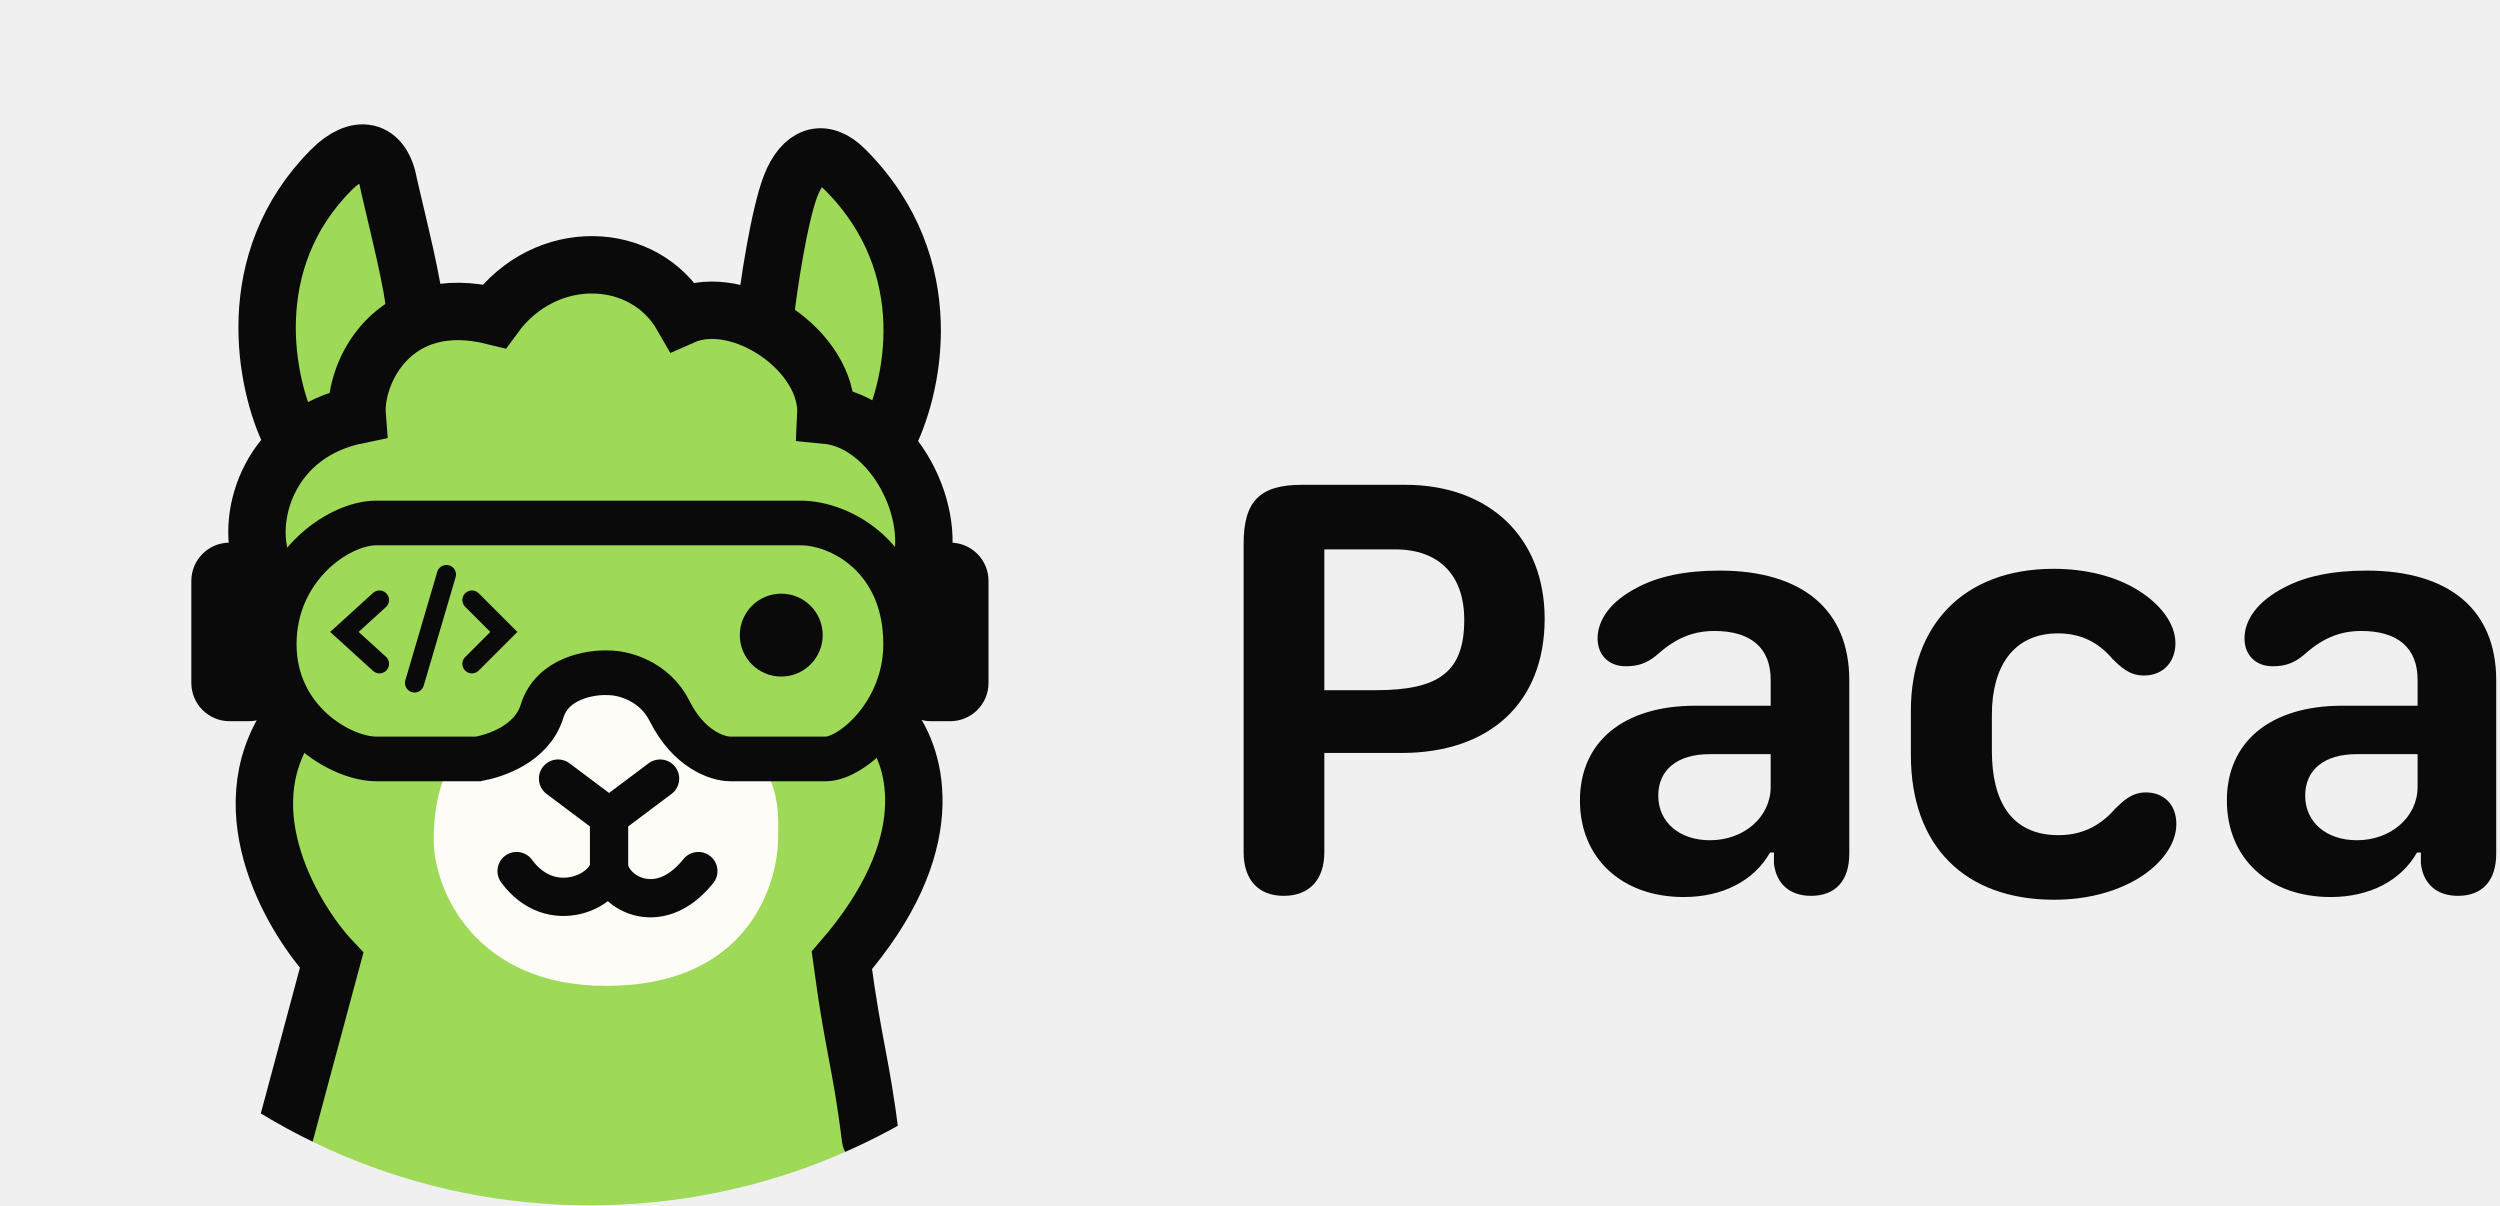
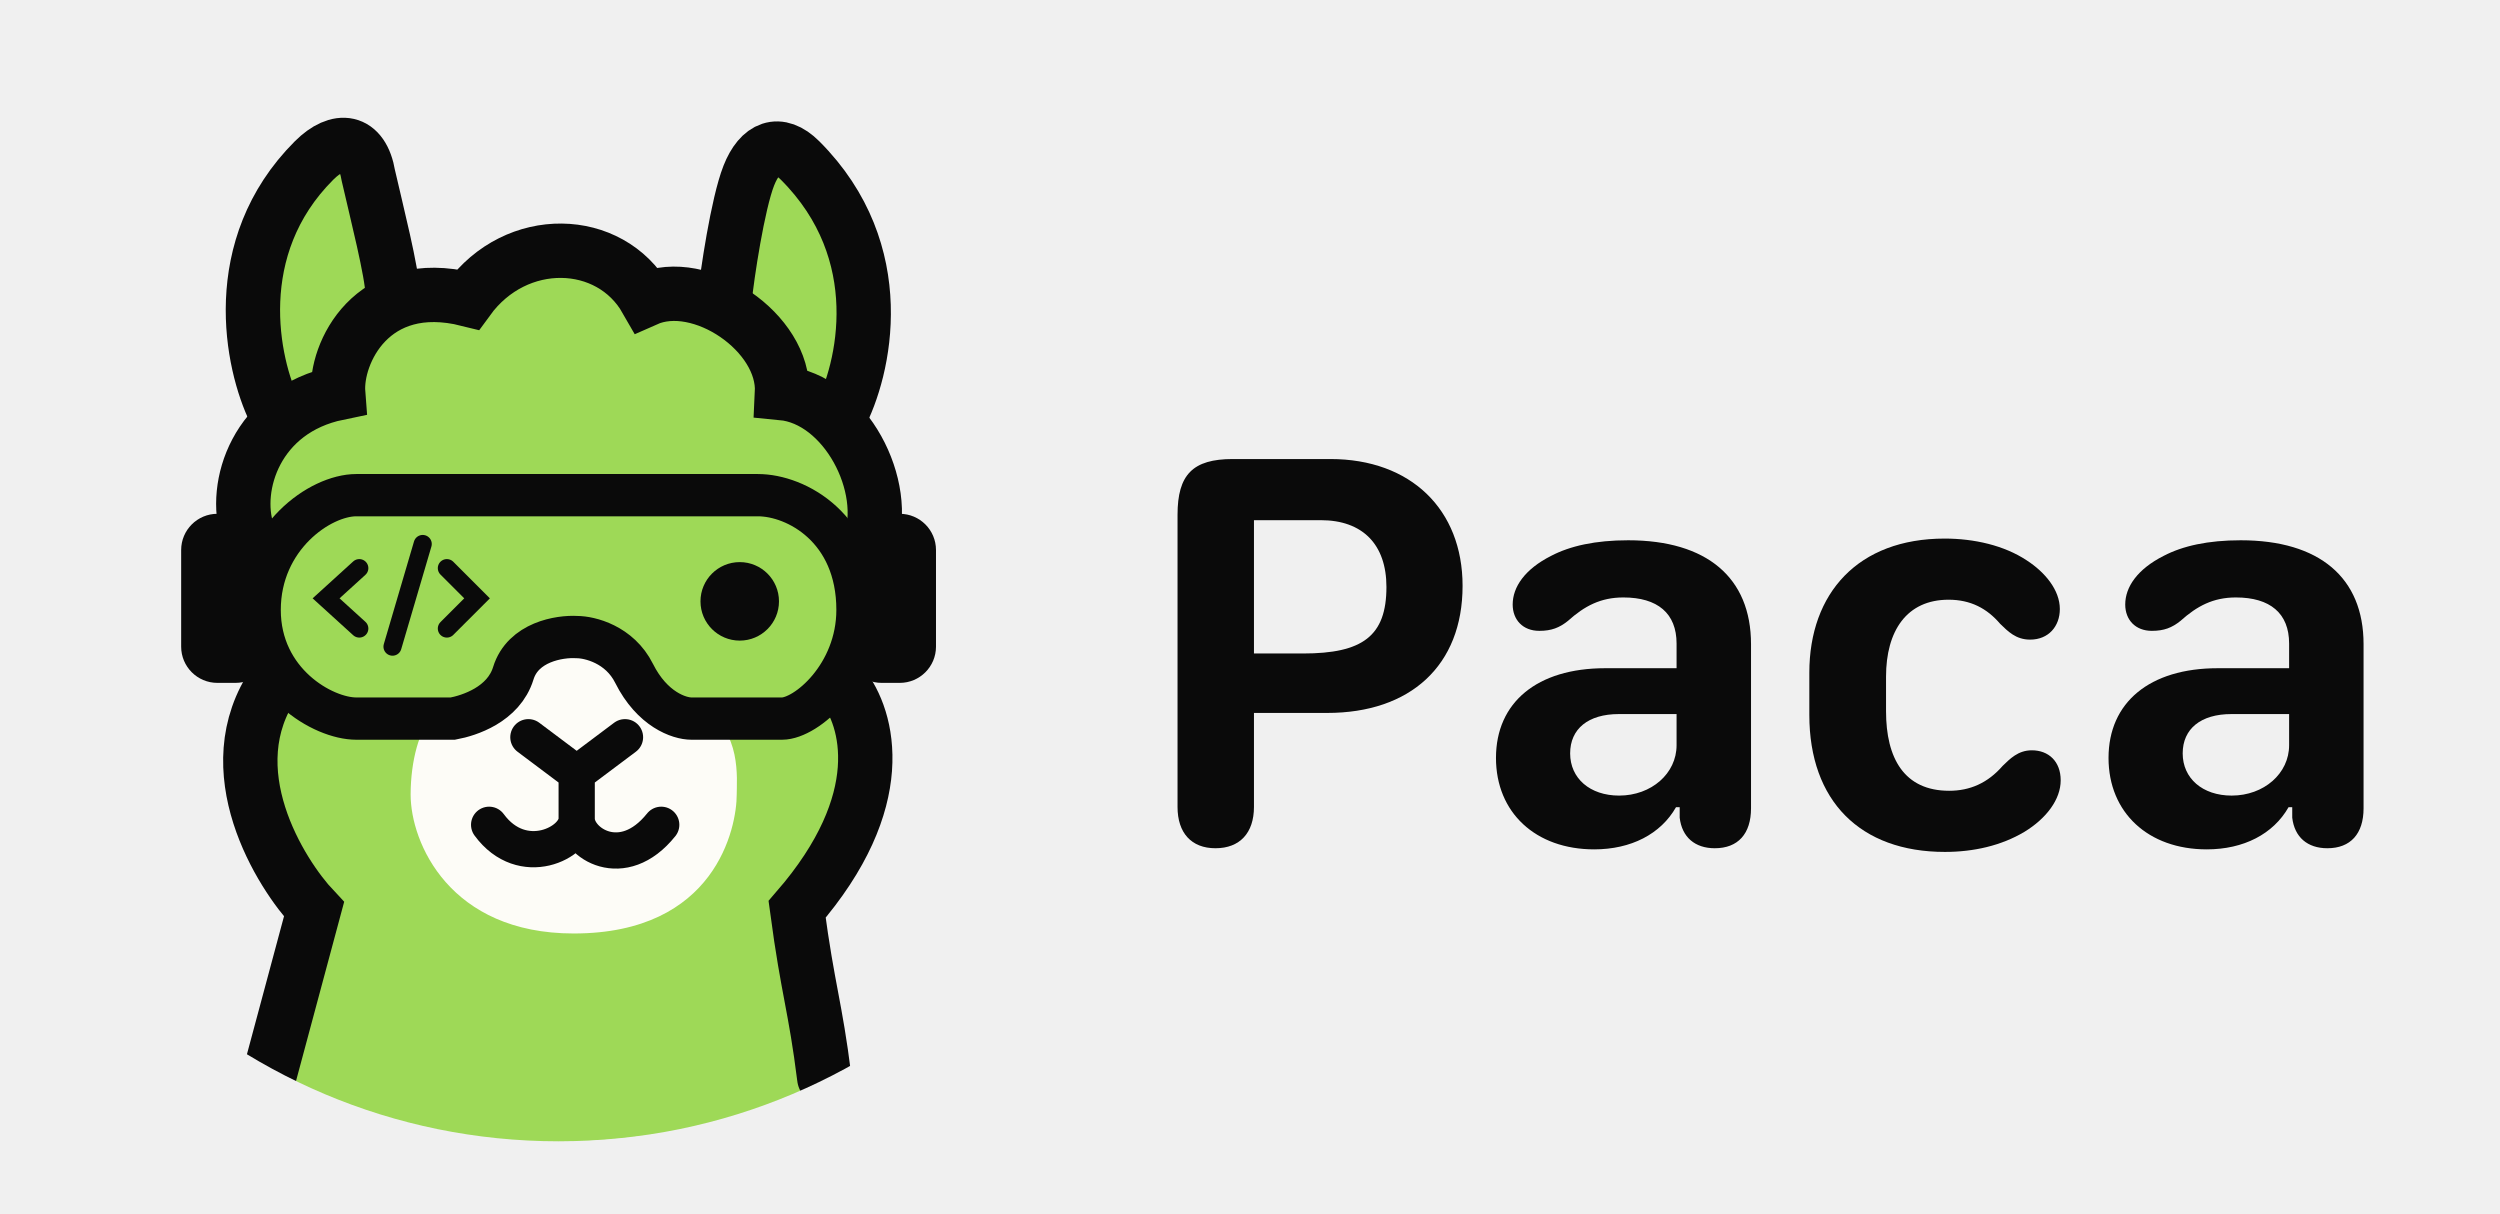
- <svg xmlns="http://www.w3.org/2000/svg" width="392" height="189" viewBox="0 0 392 189" fill="none">
-   <mask id="mask0_17_115" style="mask-type:alpha" maskUnits="userSpaceOnUse" x="-7" y="-10" width="199" height="199">
-     <circle cx="92.5" cy="89.5" r="99.5" fill="#D9D9D9" />
-   </mask>
-   <g mask="url(#mask0_17_115)">
-     <path d="M58.5 24.585L66 49.585C68.4 47.585 74.667 48.752 77.5 49.585C90.3 34.385 102.833 43.252 107.5 49.585C109.9 46.785 116.5 49.085 119.5 50.585C119.5 32.585 125.833 25.752 129 24.585C147 33.785 143.167 58.418 139 69.585C145.4 75.985 145 88.918 144 94.585L140.5 111.085C145.7 125.485 137 144.085 132 151.585C132.879 155.182 134.224 169.196 135 180.5C97.673 196.168 59.227 187.028 45.5 180.5L50 148.085C38 136.485 42 119.585 45.5 112.585C44 110.252 40.8 103.385 40 94.585C39.2 85.785 43.333 74.251 45.5 69.585C35.1 37.585 49.833 26.252 58.5 24.585Z" fill="#9ED957" />
-     <path d="M68 131.585C68 125.995 69.5 120.585 71.5 119.085C75.5 116.085 82.5 118.585 86.5 108.085C88.49 102.861 99 102.085 103 108.085C107 114.085 111 114.585 116.5 117.585C122.831 121.038 122 129.085 122 131.585C122 137.085 118.5 154.585 95 154.585C74.5 154.585 68 139.585 68 131.585Z" fill="#FDFCF7" />
-     <path d="M87.5 122.085L95.5 128.085M95.5 128.085L103.5 122.085M95.5 128.085V135.585M95.5 135.585C95.5 139.585 86.5 144.085 81 136.585M95.5 135.585C95.5 139.585 103.1 144.585 109.5 136.585" stroke="#0A0A0A" stroke-width="6" stroke-linecap="round" />
-     <path d="M45.5 68.085C41.667 60.251 37.6 40.985 52 26.585C56 22.585 60 23.085 61 29.085C62.333 34.918 65 45.385 65 48.585" stroke="#0A0A0A" stroke-width="9" stroke-linecap="round" />
-     <path d="M43 101C43 89 53 82 59 82H125.5C131.9 82 142 87.5 142 101C142 111.8 133.5 119 129.5 119H114.5C112.5 119 108 117.5 105 111.5C102.6 106.7 97.667 105.5 95.5 105.5C92.667 105.333 86.6 106.3 85 111.5C83.4 116.7 77.667 118.5 75 119H59C53.5 119 43 113 43 101Z" fill="#9ED957" stroke="#0A0A0A" stroke-width="7" stroke-linecap="round" />
-     <path d="M70 90.085L65 107.085" stroke="#0A0A0A" stroke-width="3" stroke-linecap="round" />
-     <path d="M41 88.085C38.5 80.585 42.4 67.885 56 65.085C55.5 58.585 61.5 45.585 77.5 49.585C85.5 38.585 101 39.085 107 49.585C116 45.585 130 55.085 129.5 65.085C140 66.085 147.5 80.585 144 90.085M44.5 178.5L52 150.585C46.5 144.751 35.5 127.4 45.5 113M139.5 113.5C143.833 119 147.6 132.585 132 150.585C133.833 164.251 135 166.5 136.5 178.5" stroke="#0A0A0A" stroke-width="9" stroke-linecap="round" />
-     <rect x="30" y="85.085" width="15" height="28" rx="6" fill="#0A0A0A" />
-     <rect x="140" y="85.085" width="15" height="28" rx="6" fill="#0A0A0A" />
-     <path d="M139 69.085C143.167 61.252 147.7 41.785 132.5 26.585C129 23.085 125.833 24.418 124 29.085C122.167 33.752 120.4 45.585 120 49.585" stroke="#0A0A0A" stroke-width="9" />
-     <circle cx="122.5" cy="99.585" r="6.5" fill="#0A0A0A" />
-     <path d="M59.5 94.085L54 99.085L59.5 104.085" stroke="#0A0A0A" stroke-width="3" stroke-linecap="round" />
-     <path d="M74 94.085L79 99.085L74 104.085" stroke="#0A0A0A" stroke-width="3" stroke-linecap="round" />
+ <svg xmlns="http://www.w3.org/2000/svg" width="414" height="201" viewBox="0 0 414 201" fill="none">
+   <g clip-path="url(#clip0_17_117)">
+     <mask id="mask0_17_117" style="mask-type:alpha" maskUnits="userSpaceOnUse" x="-7" y="-10" width="199" height="199">
+       <circle cx="92.5" cy="89.5" r="99.5" fill="#D9D9D9" />
+     </mask>
+     <g mask="url(#mask0_17_117)">
+       <path d="M58.5 24.585L66 49.585C68.4 47.585 74.667 48.752 77.5 49.585C90.3 34.385 102.833 43.252 107.5 49.585C109.9 46.785 116.5 49.085 119.5 50.585C119.5 32.585 125.833 25.752 129 24.585C147 33.785 143.167 58.418 139 69.585C145.4 75.985 145 88.918 144 94.585L140.5 111.085C145.7 125.485 137 144.085 132 151.585C132.879 155.182 134.224 169.196 135 180.5C97.673 196.168 59.227 187.028 45.5 180.5L50 148.085C38 136.485 42 119.585 45.5 112.585C44 110.252 40.8 103.385 40 94.585C39.2 85.785 43.333 74.251 45.5 69.585C35.1 37.585 49.833 26.252 58.5 24.585Z" fill="#9ED957" />
+       <path d="M68 131.585C68 125.995 69.5 120.585 71.5 119.085C75.5 116.085 82.5 118.585 86.5 108.085C88.49 102.861 99 102.085 103 108.085C107 114.085 111 114.585 116.5 117.585C122.831 121.038 122 129.085 122 131.585C122 137.085 118.5 154.585 95 154.585C74.5 154.585 68 139.585 68 131.585Z" fill="#FDFCF7" />
+       <path d="M87.5 122.085L95.5 128.085M95.5 128.085L103.5 122.085M95.5 128.085V135.585M95.5 135.585C95.5 139.585 86.5 144.085 81 136.585M95.5 135.585C95.5 139.585 103.1 144.585 109.5 136.585" stroke="#0A0A0A" stroke-width="6" stroke-linecap="round" />
+       <path d="M45.5 68.085C41.667 60.251 37.6 40.985 52 26.585C56 22.585 60 23.085 61 29.085C62.333 34.918 65 45.385 65 48.585" stroke="#0A0A0A" stroke-width="9" stroke-linecap="round" />
+       <path d="M43 101C43 89 53 82 59 82H125.5C131.9 82 142 87.5 142 101C142 111.8 133.5 119 129.5 119H114.5C112.5 119 108 117.5 105 111.5C102.6 106.7 97.667 105.5 95.5 105.5C92.667 105.333 86.6 106.3 85 111.5C83.4 116.7 77.667 118.5 75 119H59C53.5 119 43 113 43 101Z" fill="#9ED957" stroke="#0A0A0A" stroke-width="7" stroke-linecap="round" />
+       <path d="M70 90.085L65 107.085" stroke="#0A0A0A" stroke-width="3" stroke-linecap="round" />
+       <path d="M41 88.085C38.5 80.585 42.4 67.885 56 65.085C55.5 58.585 61.5 45.585 77.5 49.585C85.5 38.585 101 39.085 107 49.585C116 45.585 130 55.085 129.5 65.085C140 66.085 147.5 80.585 144 90.085M44.5 178.5L52 150.585C46.5 144.751 35.5 127.4 45.5 113M139.5 113.5C143.833 119 147.6 132.585 132 150.585C133.833 164.251 135 166.5 136.5 178.5" stroke="#0A0A0A" stroke-width="9" stroke-linecap="round" />
+       <rect x="30" y="85.085" width="15" height="28" rx="6" fill="#0A0A0A" />
+       <rect x="140" y="85.085" width="15" height="28" rx="6" fill="#0A0A0A" />
+       <path d="M139 69.085C143.167 61.252 147.7 41.785 132.5 26.585C129 23.085 125.833 24.418 124 29.085C122.167 33.752 120.4 45.585 120 49.585" stroke="#0A0A0A" stroke-width="9" />
+       <circle cx="122.5" cy="99.585" r="6.5" fill="#0A0A0A" />
+       <path d="M59.5 94.085L54 99.085L59.5 104.085" stroke="#0A0A0A" stroke-width="3" stroke-linecap="round" />
+       <path d="M74 94.085L79 99.085L74 104.085" stroke="#0A0A0A" stroke-width="3" stroke-linecap="round" />
+     </g>
+     <path d="M201.281 140.469C197.297 140.469 195 137.938 195 133.625V85.25C195 78.594 197.531 76.016 204.141 76.016H220.312C233.625 76.016 242.203 84.359 242.203 97.016C242.203 110.234 233.531 118.062 219.797 118.062H207.656V133.625C207.656 137.938 205.312 140.469 201.281 140.469ZM207.656 108.219H215.766C225.609 108.219 229.594 105.359 229.594 97.203C229.594 90.172 225.656 86.141 218.719 86.141H207.656V108.219Z" fill="#0A0A0A" />
+     <path d="M277.547 133.672C275.016 138.125 270.094 140.656 264 140.656C254.297 140.656 247.734 134.562 247.734 125.516C247.734 116.328 254.531 110.656 265.828 110.656H277.641V106.578C277.641 101.562 274.5 98.938 268.828 98.938C265.078 98.938 262.406 100.344 259.641 102.828C258.234 103.953 256.922 104.469 254.906 104.469C252.188 104.469 250.5 102.641 250.5 100.109C250.5 97.203 252.516 94.25 256.875 92.047C260.016 90.406 264.188 89.469 269.625 89.469C282.656 89.469 289.969 95.656 289.969 106.672V133.859C289.969 138.078 287.812 140.469 283.969 140.469C280.688 140.469 278.531 138.641 278.156 135.406V133.672H277.547ZM260.016 124.766C260.016 128.891 263.297 131.75 268.125 131.75C273.469 131.75 277.641 128.094 277.641 123.406V118.25H268.078C263.016 118.25 260.016 120.688 260.016 124.766Z" fill="#0A0A0A" />
+     <path d="M299.625 118.391V111.406C299.625 98.188 307.734 89.188 322.031 89.188C326.906 89.188 331.875 90.312 335.625 92.797C338.672 94.766 341.109 97.719 341.109 100.859C341.109 103.719 339.234 105.922 336.188 105.922C333.797 105.922 332.484 104.516 331.219 103.297C329.062 100.766 326.344 99.312 322.688 99.312C315.75 99.312 312.328 104.469 312.328 112.062V117.781C312.328 125.562 315.328 130.953 322.781 130.953C326.203 130.953 329.156 129.688 331.641 126.828C332.812 125.703 334.172 124.25 336.469 124.25C339.234 124.25 341.25 126.078 341.25 129.219C341.25 132.406 338.859 135.547 335.25 137.75C331.406 140.047 326.812 141.078 322.078 141.078C308.062 141.078 299.625 132.641 299.625 118.391Z" fill="#0A0A0A" />
+     <path d="M378.984 133.672C376.453 138.125 371.531 140.656 365.438 140.656C355.734 140.656 349.172 134.562 349.172 125.516C349.172 116.328 355.969 110.656 367.266 110.656H379.078V106.578C379.078 101.562 375.938 98.938 370.266 98.938C366.516 98.938 363.844 100.344 361.078 102.828C359.672 103.953 358.359 104.469 356.344 104.469C353.625 104.469 351.938 102.641 351.938 100.109C351.938 97.203 353.953 94.25 358.312 92.047C361.453 90.406 365.625 89.469 371.062 89.469C384.094 89.469 391.406 95.656 391.406 106.672V133.859C391.406 138.078 389.25 140.469 385.406 140.469C382.125 140.469 379.969 138.641 379.594 135.406V133.672H378.984ZM361.453 124.766C361.453 128.891 364.734 131.75 369.562 131.75C374.906 131.75 379.078 128.094 379.078 123.406V118.25H369.516C364.453 118.25 361.453 120.688 361.453 124.766Z" fill="#0A0A0A" />
  </g>
-   <path d="M201.281 140.469C197.297 140.469 195 137.938 195 133.625V85.25C195 78.594 197.531 76.016 204.141 76.016H220.312C233.625 76.016 242.203 84.359 242.203 97.016C242.203 110.234 233.531 118.062 219.797 118.062H207.656V133.625C207.656 137.938 205.312 140.469 201.281 140.469ZM207.656 108.219H215.766C225.609 108.219 229.594 105.359 229.594 97.203C229.594 90.172 225.656 86.141 218.719 86.141H207.656V108.219Z" fill="#0A0A0A" />
-   <path d="M277.547 133.672C275.016 138.125 270.094 140.656 264 140.656C254.297 140.656 247.734 134.562 247.734 125.516C247.734 116.328 254.531 110.656 265.828 110.656H277.641V106.578C277.641 101.562 274.5 98.938 268.828 98.938C265.078 98.938 262.406 100.344 259.641 102.828C258.234 103.953 256.922 104.469 254.906 104.469C252.188 104.469 250.5 102.641 250.5 100.109C250.5 97.203 252.516 94.25 256.875 92.047C260.016 90.406 264.188 89.469 269.625 89.469C282.656 89.469 289.969 95.656 289.969 106.672V133.859C289.969 138.078 287.812 140.469 283.969 140.469C280.688 140.469 278.531 138.641 278.156 135.406V133.672H277.547ZM260.016 124.766C260.016 128.891 263.297 131.75 268.125 131.75C273.469 131.75 277.641 128.094 277.641 123.406V118.25H268.078C263.016 118.25 260.016 120.688 260.016 124.766Z" fill="#0A0A0A" />
-   <path d="M299.625 118.391V111.406C299.625 98.188 307.734 89.188 322.031 89.188C326.906 89.188 331.875 90.312 335.625 92.797C338.672 94.766 341.109 97.719 341.109 100.859C341.109 103.719 339.234 105.922 336.188 105.922C333.797 105.922 332.484 104.516 331.219 103.297C329.062 100.766 326.344 99.312 322.688 99.312C315.75 99.312 312.328 104.469 312.328 112.062V117.781C312.328 125.562 315.328 130.953 322.781 130.953C326.203 130.953 329.156 129.688 331.641 126.828C332.812 125.703 334.172 124.25 336.469 124.25C339.234 124.25 341.25 126.078 341.25 129.219C341.25 132.406 338.859 135.547 335.25 137.75C331.406 140.047 326.812 141.078 322.078 141.078C308.062 141.078 299.625 132.641 299.625 118.391Z" fill="#0A0A0A" />
-   <path d="M378.984 133.672C376.453 138.125 371.531 140.656 365.438 140.656C355.734 140.656 349.172 134.562 349.172 125.516C349.172 116.328 355.969 110.656 367.266 110.656H379.078V106.578C379.078 101.562 375.938 98.938 370.266 98.938C366.516 98.938 363.844 100.344 361.078 102.828C359.672 103.953 358.359 104.469 356.344 104.469C353.625 104.469 351.938 102.641 351.938 100.109C351.938 97.203 353.953 94.25 358.312 92.047C361.453 90.406 365.625 89.469 371.062 89.469C384.094 89.469 391.406 95.656 391.406 106.672V133.859C391.406 138.078 389.25 140.469 385.406 140.469C382.125 140.469 379.969 138.641 379.594 135.406V133.672H378.984ZM361.453 124.766C361.453 128.891 364.734 131.75 369.562 131.75C374.906 131.75 379.078 128.094 379.078 123.406V118.25H369.516C364.453 118.25 361.453 120.688 361.453 124.766Z" fill="#0A0A0A" />
+   <defs>
+     <clipPath id="clip0_17_117">
+       <rect width="414" height="201" fill="white" />
+     </clipPath>
+   </defs>
</svg>
